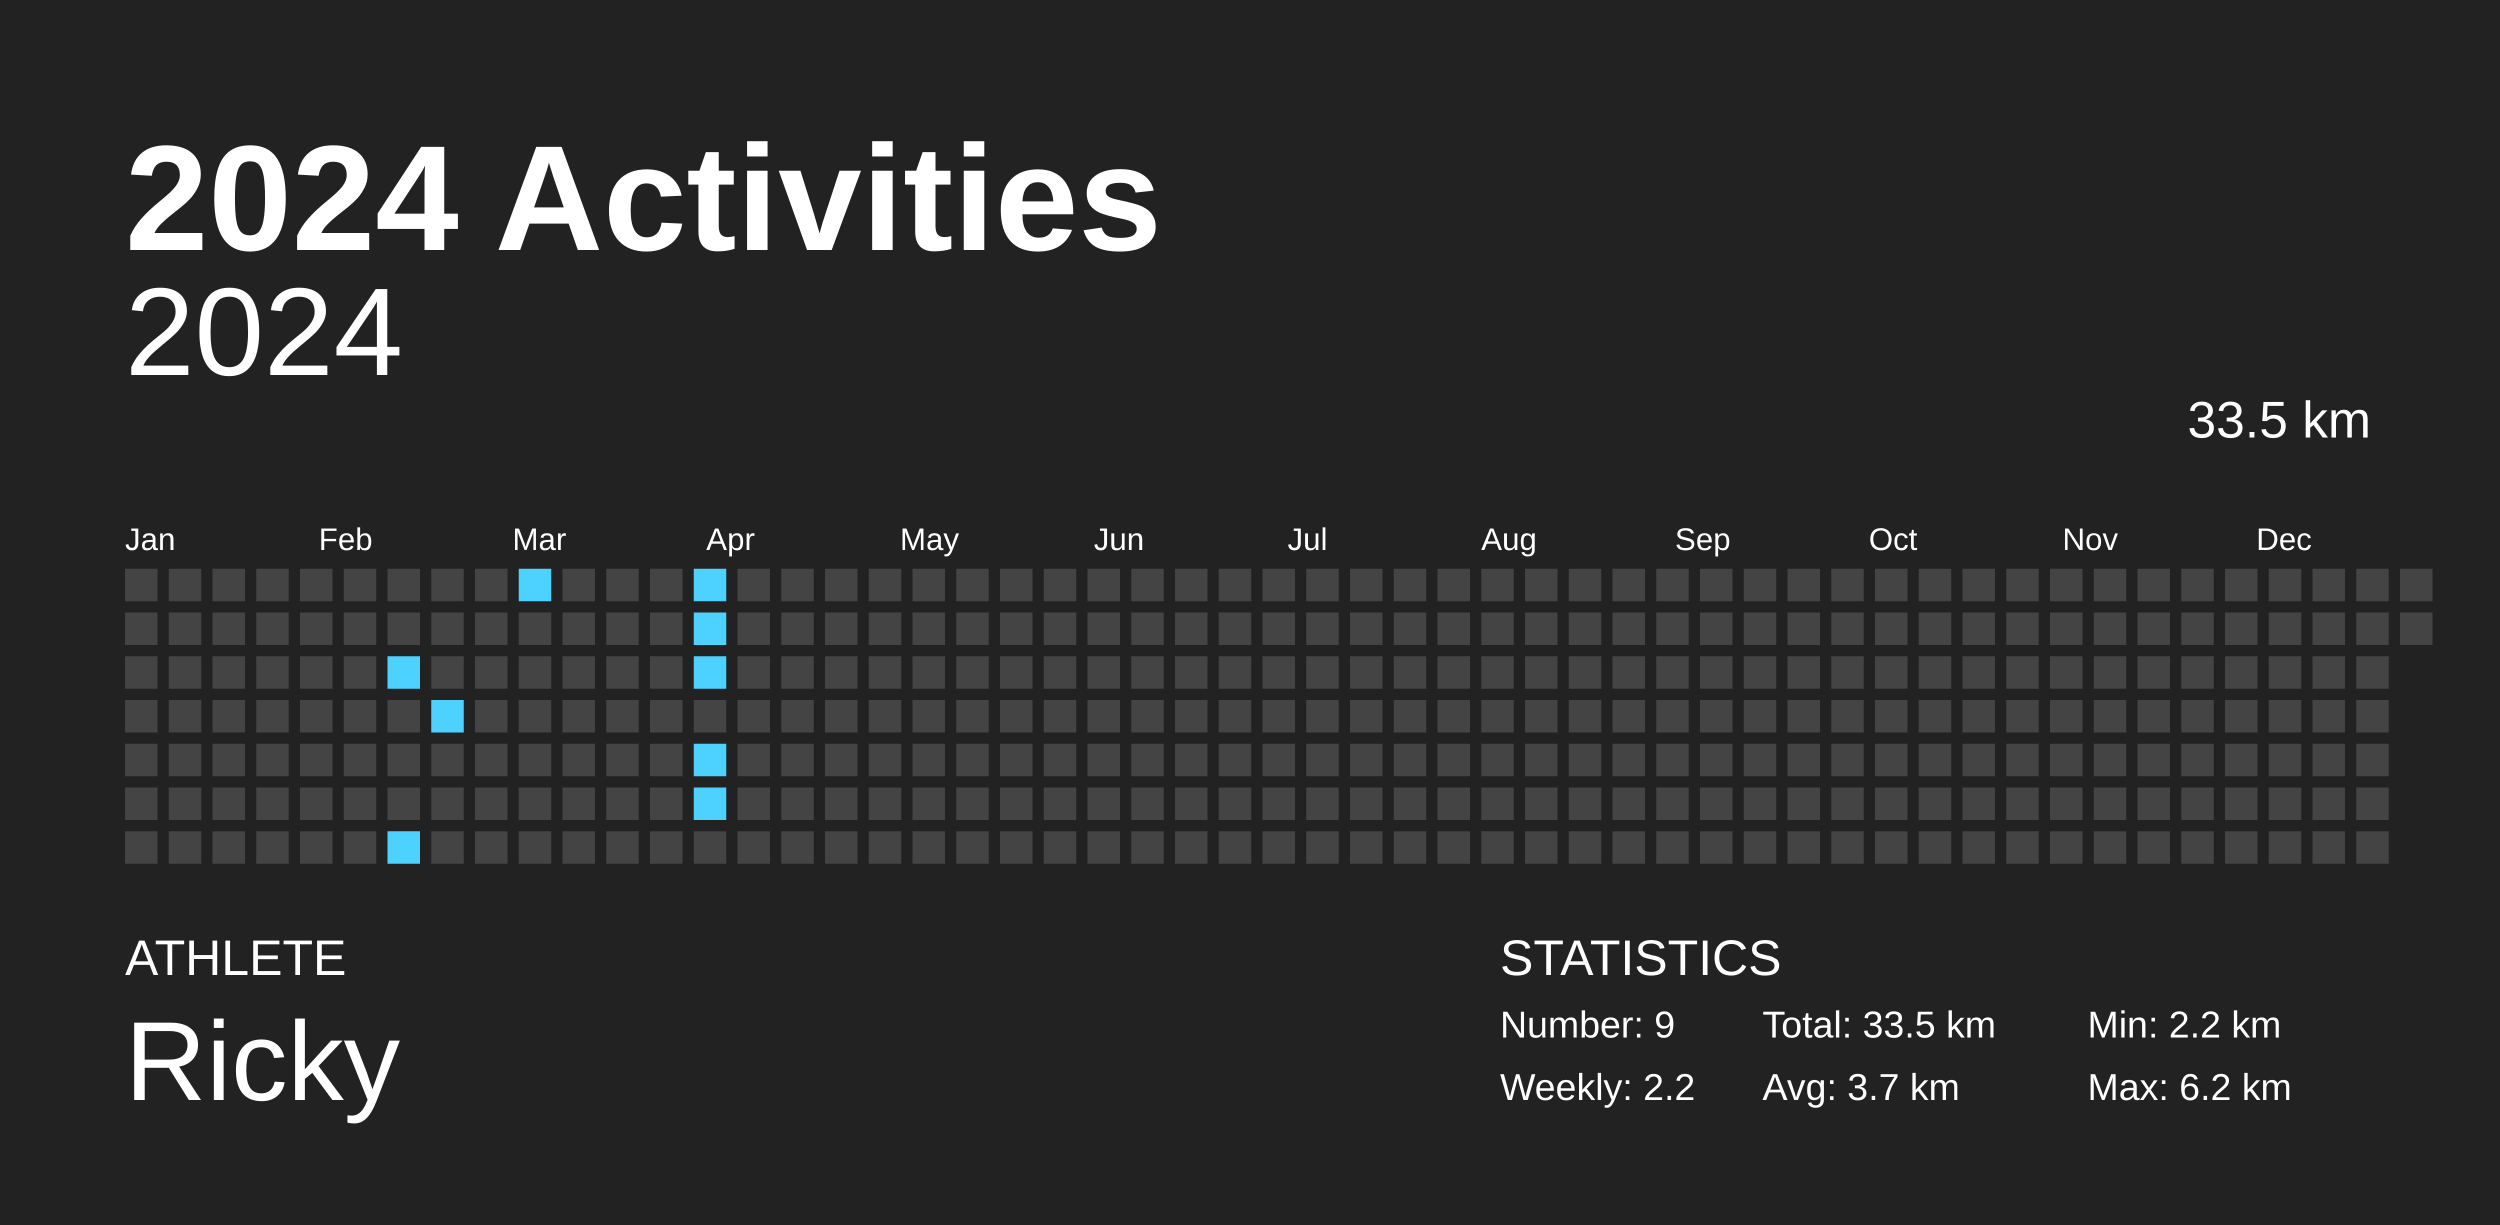
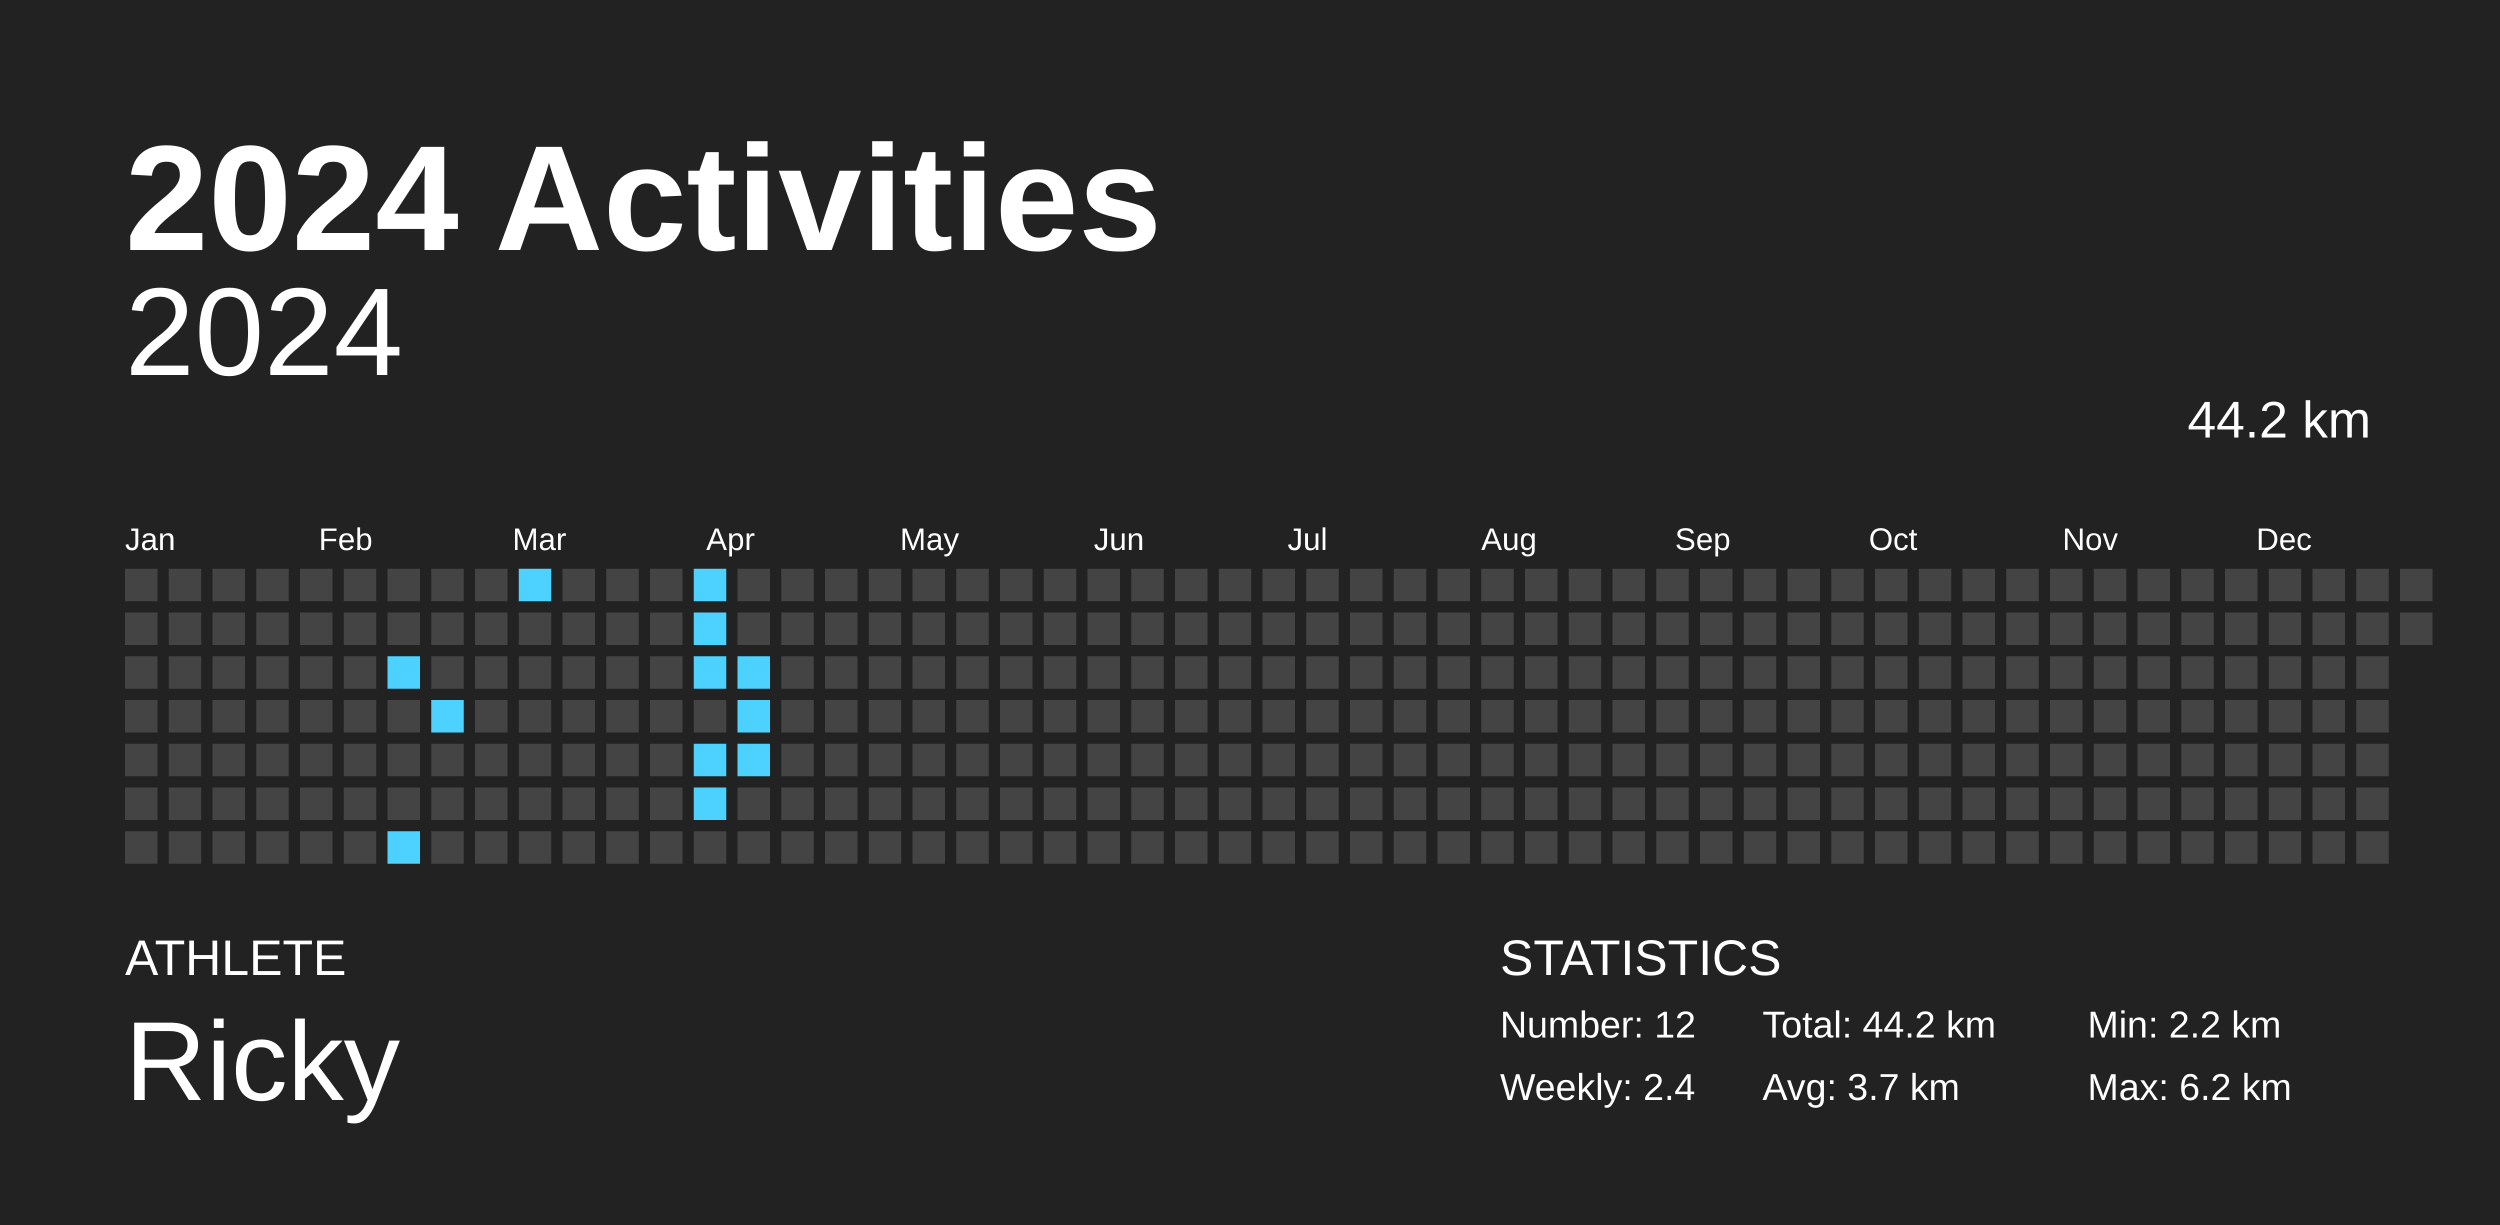
<svg xmlns="http://www.w3.org/2000/svg" baseProfile="full" height="98mm" version="1.1" viewBox="0,0,200,98" width="200mm">
  <defs />
  <rect fill="#222222" height="98" width="200" x="0" y="0" />
  <text fill="#FFFFFF" style="font-size:12px; font-family:Arial; font-weight:bold;" x="10" y="20">2024 Activities</text>
  <text fill="#FFFFFF" style="font-size:4px; font-family:Arial" x="10" y="78">ATHLETE</text>
  <text fill="#FFFFFF" style="font-size:9px; font-family:Arial" x="10" y="88">Ricky</text>
  <text fill="#FFFFFF" style="font-size:4px; font-family:Arial" x="120" y="78">STATISTICS</text>
-   <text fill="#FFFFFF" style="font-size:3px; font-family:Arial" x="120" y="83">Number: 9</text>
-   <text fill="#FFFFFF" style="font-size:3px; font-family:Arial" x="120" y="88">Weekly: 2.2</text>
-   <text fill="#FFFFFF" style="font-size:3px; font-family:Arial" x="141" y="83">Total: 33.5 km</text>
+   <text fill="#FFFFFF" style="font-size:3px; font-family:Arial" x="120" y="83">Number: 12</text>
+   <text fill="#FFFFFF" style="font-size:3px; font-family:Arial" x="120" y="88">Weekly: 2.4</text>
+   <text fill="#FFFFFF" style="font-size:3px; font-family:Arial" x="141" y="83">Total: 44.2 km</text>
  <text fill="#FFFFFF" style="font-size:3px; font-family:Arial" x="141" y="88">Avg: 3.7 km</text>
  <text fill="#FFFFFF" style="font-size:3px; font-family:Arial" x="167" y="83">Min: 2.2 km</text>
  <text fill="#FFFFFF" style="font-size:3px; font-family:Arial" x="167" y="88">Max: 6.2 km</text>
  <text alignment-baseline="hanging" fill="#FFFFFF" style="font-size:10.0px; font-family:Arial;" x="10" y="30">2024</text>
-   <text alignment-baseline="hanging" fill="#FFFFFF" style="font-size:4.125px; font-family:Arial;" x="175" y="35">33.5 km</text>
+   <text alignment-baseline="hanging" fill="#FFFFFF" style="font-size:4.125px; font-family:Arial;" x="175" y="35">44.2 km</text>
  <text fill="#FFFFFF" style="font-size:2.5px; font-family:Arial" x="10.0" y="44">Jan</text>
  <text fill="#FFFFFF" style="font-size:2.5px; font-family:Arial" x="25.5" y="44">Feb</text>
  <text fill="#FFFFFF" style="font-size:2.5px; font-family:Arial" x="41.0" y="44">Mar</text>
  <text fill="#FFFFFF" style="font-size:2.5px; font-family:Arial" x="56.5" y="44">Apr</text>
  <text fill="#FFFFFF" style="font-size:2.5px; font-family:Arial" x="72.0" y="44">May</text>
  <text fill="#FFFFFF" style="font-size:2.5px; font-family:Arial" x="87.5" y="44">Jun</text>
  <text fill="#FFFFFF" style="font-size:2.5px; font-family:Arial" x="103.0" y="44">Jul</text>
  <text fill="#FFFFFF" style="font-size:2.5px; font-family:Arial" x="118.5" y="44">Aug</text>
  <text fill="#FFFFFF" style="font-size:2.5px; font-family:Arial" x="134.0" y="44">Sep</text>
  <text fill="#FFFFFF" style="font-size:2.5px; font-family:Arial" x="149.5" y="44">Oct</text>
  <text fill="#FFFFFF" style="font-size:2.5px; font-family:Arial" x="165.0" y="44">Nov</text>
  <text fill="#FFFFFF" style="font-size:2.5px; font-family:Arial" x="180.5" y="44">Dec</text>
  <rect fill="#444444" height="2.6" width="2.6" x="10.0" y="45.5" />
  <rect fill="#444444" height="2.6" width="2.6" x="10.0" y="49.0" />
  <rect fill="#444444" height="2.6" width="2.6" x="10.0" y="52.5" />
  <rect fill="#444444" height="2.6" width="2.6" x="10.0" y="56.0" />
  <rect fill="#444444" height="2.6" width="2.6" x="10.0" y="59.5" />
  <rect fill="#444444" height="2.6" width="2.6" x="10.0" y="63.0" />
  <rect fill="#444444" height="2.6" width="2.6" x="10.0" y="66.5" />
  <rect fill="#444444" height="2.6" width="2.6" x="13.5" y="45.5" />
  <rect fill="#444444" height="2.6" width="2.6" x="13.5" y="49.0" />
  <rect fill="#444444" height="2.6" width="2.6" x="13.5" y="52.5" />
  <rect fill="#444444" height="2.6" width="2.6" x="13.5" y="56.0" />
  <rect fill="#444444" height="2.6" width="2.6" x="13.5" y="59.5" />
  <rect fill="#444444" height="2.6" width="2.6" x="13.5" y="63.0" />
  <rect fill="#444444" height="2.6" width="2.6" x="13.5" y="66.5" />
  <rect fill="#444444" height="2.6" width="2.6" x="17.0" y="45.5" />
  <rect fill="#444444" height="2.6" width="2.6" x="17.0" y="49.0" />
  <rect fill="#444444" height="2.6" width="2.6" x="17.0" y="52.5" />
  <rect fill="#444444" height="2.6" width="2.6" x="17.0" y="56.0" />
  <rect fill="#444444" height="2.6" width="2.6" x="17.0" y="59.5" />
  <rect fill="#444444" height="2.6" width="2.6" x="17.0" y="63.0" />
  <rect fill="#444444" height="2.6" width="2.6" x="17.0" y="66.5" />
  <rect fill="#444444" height="2.6" width="2.6" x="20.5" y="45.5" />
  <rect fill="#444444" height="2.6" width="2.6" x="20.5" y="49.0" />
  <rect fill="#444444" height="2.6" width="2.6" x="20.5" y="52.5" />
  <rect fill="#444444" height="2.6" width="2.6" x="20.5" y="56.0" />
  <rect fill="#444444" height="2.6" width="2.6" x="20.5" y="59.5" />
  <rect fill="#444444" height="2.6" width="2.6" x="20.5" y="63.0" />
  <rect fill="#444444" height="2.6" width="2.6" x="20.5" y="66.5" />
  <rect fill="#444444" height="2.6" width="2.6" x="24.0" y="45.5" />
  <rect fill="#444444" height="2.6" width="2.6" x="24.0" y="49.0" />
  <rect fill="#444444" height="2.6" width="2.6" x="24.0" y="52.5" />
  <rect fill="#444444" height="2.6" width="2.6" x="24.0" y="56.0" />
  <rect fill="#444444" height="2.6" width="2.6" x="24.0" y="59.5" />
  <rect fill="#444444" height="2.6" width="2.6" x="24.0" y="63.0" />
  <rect fill="#444444" height="2.6" width="2.6" x="24.0" y="66.5" />
  <rect fill="#444444" height="2.6" width="2.6" x="27.5" y="45.5" />
  <rect fill="#444444" height="2.6" width="2.6" x="27.5" y="49.0" />
  <rect fill="#444444" height="2.6" width="2.6" x="27.5" y="52.5" />
  <rect fill="#444444" height="2.6" width="2.6" x="27.5" y="56.0" />
  <rect fill="#444444" height="2.6" width="2.6" x="27.5" y="59.5" />
  <rect fill="#444444" height="2.6" width="2.6" x="27.5" y="63.0" />
  <rect fill="#444444" height="2.6" width="2.6" x="27.5" y="66.5" />
  <rect fill="#444444" height="2.6" width="2.6" x="31.0" y="45.5" />
  <rect fill="#444444" height="2.6" width="2.6" x="31.0" y="49.0" />
  <rect fill="#4dd2ff" height="2.6" width="2.6" x="31.0" y="52.5" />
  <rect fill="#444444" height="2.6" width="2.6" x="31.0" y="56.0" />
  <rect fill="#444444" height="2.6" width="2.6" x="31.0" y="59.5" />
  <rect fill="#444444" height="2.6" width="2.6" x="31.0" y="63.0" />
  <rect fill="#4dd2ff" height="2.6" width="2.6" x="31.0" y="66.5" />
  <rect fill="#444444" height="2.6" width="2.6" x="34.5" y="45.5" />
  <rect fill="#444444" height="2.6" width="2.6" x="34.5" y="49.0" />
  <rect fill="#444444" height="2.6" width="2.6" x="34.5" y="52.5" />
  <rect fill="#4dd2ff" height="2.6" width="2.6" x="34.5" y="56.0" />
  <rect fill="#444444" height="2.6" width="2.6" x="34.5" y="59.5" />
  <rect fill="#444444" height="2.6" width="2.6" x="34.5" y="63.0" />
  <rect fill="#444444" height="2.6" width="2.6" x="34.5" y="66.5" />
  <rect fill="#444444" height="2.6" width="2.6" x="38.0" y="45.5" />
  <rect fill="#444444" height="2.6" width="2.6" x="38.0" y="49.0" />
  <rect fill="#444444" height="2.6" width="2.6" x="38.0" y="52.5" />
  <rect fill="#444444" height="2.6" width="2.6" x="38.0" y="56.0" />
  <rect fill="#444444" height="2.6" width="2.6" x="38.0" y="59.5" />
  <rect fill="#444444" height="2.6" width="2.6" x="38.0" y="63.0" />
  <rect fill="#444444" height="2.6" width="2.6" x="38.0" y="66.5" />
  <rect fill="#4dd2ff" height="2.6" width="2.6" x="41.5" y="45.5" />
  <rect fill="#444444" height="2.6" width="2.6" x="41.5" y="49.0" />
  <rect fill="#444444" height="2.6" width="2.6" x="41.5" y="52.5" />
  <rect fill="#444444" height="2.6" width="2.6" x="41.5" y="56.0" />
  <rect fill="#444444" height="2.6" width="2.6" x="41.5" y="59.5" />
  <rect fill="#444444" height="2.6" width="2.6" x="41.5" y="63.0" />
  <rect fill="#444444" height="2.6" width="2.6" x="41.5" y="66.5" />
  <rect fill="#444444" height="2.6" width="2.6" x="45.0" y="45.5" />
  <rect fill="#444444" height="2.6" width="2.6" x="45.0" y="49.0" />
  <rect fill="#444444" height="2.6" width="2.6" x="45.0" y="52.5" />
  <rect fill="#444444" height="2.6" width="2.6" x="45.0" y="56.0" />
  <rect fill="#444444" height="2.6" width="2.6" x="45.0" y="59.5" />
  <rect fill="#444444" height="2.6" width="2.6" x="45.0" y="63.0" />
  <rect fill="#444444" height="2.6" width="2.6" x="45.0" y="66.5" />
  <rect fill="#444444" height="2.6" width="2.6" x="48.5" y="45.5" />
  <rect fill="#444444" height="2.6" width="2.6" x="48.5" y="49.0" />
  <rect fill="#444444" height="2.6" width="2.6" x="48.5" y="52.5" />
  <rect fill="#444444" height="2.6" width="2.6" x="48.5" y="56.0" />
  <rect fill="#444444" height="2.6" width="2.6" x="48.5" y="59.5" />
  <rect fill="#444444" height="2.6" width="2.6" x="48.5" y="63.0" />
  <rect fill="#444444" height="2.6" width="2.6" x="48.5" y="66.5" />
  <rect fill="#444444" height="2.6" width="2.6" x="52.0" y="45.5" />
  <rect fill="#444444" height="2.6" width="2.6" x="52.0" y="49.0" />
  <rect fill="#444444" height="2.6" width="2.6" x="52.0" y="52.5" />
  <rect fill="#444444" height="2.6" width="2.6" x="52.0" y="56.0" />
  <rect fill="#444444" height="2.6" width="2.6" x="52.0" y="59.5" />
  <rect fill="#444444" height="2.6" width="2.6" x="52.0" y="63.0" />
  <rect fill="#444444" height="2.6" width="2.6" x="52.0" y="66.5" />
  <rect fill="#4dd2ff" height="2.6" width="2.6" x="55.5" y="45.5" />
  <rect fill="#4dd2ff" height="2.6" width="2.6" x="55.5" y="49.0" />
  <rect fill="#4dd2ff" height="2.6" width="2.6" x="55.5" y="52.5" />
  <rect fill="#444444" height="2.6" width="2.6" x="55.5" y="56.0" />
  <rect fill="#4dd2ff" height="2.6" width="2.6" x="55.5" y="59.5" />
  <rect fill="#4dd2ff" height="2.6" width="2.6" x="55.5" y="63.0" />
  <rect fill="#444444" height="2.6" width="2.6" x="55.5" y="66.5" />
  <rect fill="#444444" height="2.6" width="2.6" x="59.0" y="45.5" />
  <rect fill="#444444" height="2.6" width="2.6" x="59.0" y="49.0" />
-   <rect fill="#444444" height="2.6" width="2.6" x="59.0" y="52.5" />
-   <rect fill="#444444" height="2.6" width="2.6" x="59.0" y="56.0" />
-   <rect fill="#444444" height="2.6" width="2.6" x="59.0" y="59.5" />
+   <rect fill="#4dd2ff" height="2.6" width="2.6" x="59.0" y="52.5" />
+   <rect fill="#4dd2ff" height="2.6" width="2.6" x="59.0" y="56.0" />
+   <rect fill="#4dd2ff" height="2.6" width="2.6" x="59.0" y="59.5" />
  <rect fill="#444444" height="2.6" width="2.6" x="59.0" y="63.0" />
  <rect fill="#444444" height="2.6" width="2.6" x="59.0" y="66.5" />
  <rect fill="#444444" height="2.6" width="2.6" x="62.5" y="45.5" />
  <rect fill="#444444" height="2.6" width="2.6" x="62.5" y="49.0" />
  <rect fill="#444444" height="2.6" width="2.6" x="62.5" y="52.5" />
  <rect fill="#444444" height="2.6" width="2.6" x="62.5" y="56.0" />
  <rect fill="#444444" height="2.6" width="2.6" x="62.5" y="59.5" />
  <rect fill="#444444" height="2.6" width="2.6" x="62.5" y="63.0" />
  <rect fill="#444444" height="2.6" width="2.6" x="62.5" y="66.5" />
  <rect fill="#444444" height="2.6" width="2.6" x="66.0" y="45.5" />
  <rect fill="#444444" height="2.6" width="2.6" x="66.0" y="49.0" />
  <rect fill="#444444" height="2.6" width="2.6" x="66.0" y="52.5" />
  <rect fill="#444444" height="2.6" width="2.6" x="66.0" y="56.0" />
  <rect fill="#444444" height="2.6" width="2.6" x="66.0" y="59.5" />
  <rect fill="#444444" height="2.6" width="2.6" x="66.0" y="63.0" />
  <rect fill="#444444" height="2.6" width="2.6" x="66.0" y="66.5" />
  <rect fill="#444444" height="2.6" width="2.6" x="69.5" y="45.5" />
  <rect fill="#444444" height="2.6" width="2.6" x="69.5" y="49.0" />
  <rect fill="#444444" height="2.6" width="2.6" x="69.5" y="52.5" />
  <rect fill="#444444" height="2.6" width="2.6" x="69.5" y="56.0" />
  <rect fill="#444444" height="2.6" width="2.6" x="69.5" y="59.5" />
  <rect fill="#444444" height="2.6" width="2.6" x="69.5" y="63.0" />
  <rect fill="#444444" height="2.6" width="2.6" x="69.5" y="66.5" />
  <rect fill="#444444" height="2.6" width="2.6" x="73.0" y="45.5" />
  <rect fill="#444444" height="2.6" width="2.6" x="73.0" y="49.0" />
  <rect fill="#444444" height="2.6" width="2.6" x="73.0" y="52.5" />
  <rect fill="#444444" height="2.6" width="2.6" x="73.0" y="56.0" />
  <rect fill="#444444" height="2.6" width="2.6" x="73.0" y="59.5" />
  <rect fill="#444444" height="2.6" width="2.6" x="73.0" y="63.0" />
  <rect fill="#444444" height="2.6" width="2.6" x="73.0" y="66.5" />
  <rect fill="#444444" height="2.6" width="2.6" x="76.5" y="45.5" />
  <rect fill="#444444" height="2.6" width="2.6" x="76.5" y="49.0" />
  <rect fill="#444444" height="2.6" width="2.6" x="76.5" y="52.5" />
  <rect fill="#444444" height="2.6" width="2.6" x="76.5" y="56.0" />
  <rect fill="#444444" height="2.6" width="2.6" x="76.5" y="59.5" />
  <rect fill="#444444" height="2.6" width="2.6" x="76.5" y="63.0" />
  <rect fill="#444444" height="2.6" width="2.6" x="76.5" y="66.5" />
  <rect fill="#444444" height="2.6" width="2.6" x="80.0" y="45.5" />
  <rect fill="#444444" height="2.6" width="2.6" x="80.0" y="49.0" />
  <rect fill="#444444" height="2.6" width="2.6" x="80.0" y="52.5" />
  <rect fill="#444444" height="2.6" width="2.6" x="80.0" y="56.0" />
  <rect fill="#444444" height="2.6" width="2.6" x="80.0" y="59.5" />
  <rect fill="#444444" height="2.6" width="2.6" x="80.0" y="63.0" />
  <rect fill="#444444" height="2.6" width="2.6" x="80.0" y="66.5" />
  <rect fill="#444444" height="2.6" width="2.6" x="83.5" y="45.5" />
  <rect fill="#444444" height="2.6" width="2.6" x="83.5" y="49.0" />
  <rect fill="#444444" height="2.6" width="2.6" x="83.5" y="52.5" />
  <rect fill="#444444" height="2.6" width="2.6" x="83.5" y="56.0" />
  <rect fill="#444444" height="2.6" width="2.6" x="83.5" y="59.5" />
  <rect fill="#444444" height="2.6" width="2.6" x="83.5" y="63.0" />
  <rect fill="#444444" height="2.6" width="2.6" x="83.5" y="66.5" />
  <rect fill="#444444" height="2.6" width="2.6" x="87.0" y="45.5" />
  <rect fill="#444444" height="2.6" width="2.6" x="87.0" y="49.0" />
  <rect fill="#444444" height="2.6" width="2.6" x="87.0" y="52.5" />
  <rect fill="#444444" height="2.6" width="2.6" x="87.0" y="56.0" />
  <rect fill="#444444" height="2.6" width="2.6" x="87.0" y="59.5" />
  <rect fill="#444444" height="2.6" width="2.6" x="87.0" y="63.0" />
  <rect fill="#444444" height="2.6" width="2.6" x="87.0" y="66.5" />
  <rect fill="#444444" height="2.6" width="2.6" x="90.5" y="45.5" />
  <rect fill="#444444" height="2.6" width="2.6" x="90.5" y="49.0" />
  <rect fill="#444444" height="2.6" width="2.6" x="90.5" y="52.5" />
  <rect fill="#444444" height="2.6" width="2.6" x="90.5" y="56.0" />
  <rect fill="#444444" height="2.6" width="2.6" x="90.5" y="59.5" />
  <rect fill="#444444" height="2.6" width="2.6" x="90.5" y="63.0" />
  <rect fill="#444444" height="2.6" width="2.6" x="90.5" y="66.5" />
  <rect fill="#444444" height="2.6" width="2.6" x="94.0" y="45.5" />
  <rect fill="#444444" height="2.6" width="2.6" x="94.0" y="49.0" />
  <rect fill="#444444" height="2.6" width="2.6" x="94.0" y="52.5" />
  <rect fill="#444444" height="2.6" width="2.6" x="94.0" y="56.0" />
  <rect fill="#444444" height="2.6" width="2.6" x="94.0" y="59.5" />
  <rect fill="#444444" height="2.6" width="2.6" x="94.0" y="63.0" />
  <rect fill="#444444" height="2.6" width="2.6" x="94.0" y="66.5" />
  <rect fill="#444444" height="2.6" width="2.6" x="97.5" y="45.5" />
  <rect fill="#444444" height="2.6" width="2.6" x="97.5" y="49.0" />
  <rect fill="#444444" height="2.6" width="2.6" x="97.5" y="52.5" />
  <rect fill="#444444" height="2.6" width="2.6" x="97.5" y="56.0" />
  <rect fill="#444444" height="2.6" width="2.6" x="97.5" y="59.5" />
  <rect fill="#444444" height="2.6" width="2.6" x="97.5" y="63.0" />
  <rect fill="#444444" height="2.6" width="2.6" x="97.5" y="66.5" />
  <rect fill="#444444" height="2.6" width="2.6" x="101.0" y="45.5" />
  <rect fill="#444444" height="2.6" width="2.6" x="101.0" y="49.0" />
  <rect fill="#444444" height="2.6" width="2.6" x="101.0" y="52.5" />
  <rect fill="#444444" height="2.6" width="2.6" x="101.0" y="56.0" />
  <rect fill="#444444" height="2.6" width="2.6" x="101.0" y="59.5" />
  <rect fill="#444444" height="2.6" width="2.6" x="101.0" y="63.0" />
  <rect fill="#444444" height="2.6" width="2.6" x="101.0" y="66.5" />
  <rect fill="#444444" height="2.6" width="2.6" x="104.5" y="45.5" />
  <rect fill="#444444" height="2.6" width="2.6" x="104.5" y="49.0" />
  <rect fill="#444444" height="2.6" width="2.6" x="104.5" y="52.5" />
  <rect fill="#444444" height="2.6" width="2.6" x="104.5" y="56.0" />
  <rect fill="#444444" height="2.6" width="2.6" x="104.5" y="59.5" />
  <rect fill="#444444" height="2.6" width="2.6" x="104.5" y="63.0" />
  <rect fill="#444444" height="2.6" width="2.6" x="104.5" y="66.5" />
  <rect fill="#444444" height="2.6" width="2.6" x="108.0" y="45.5" />
  <rect fill="#444444" height="2.6" width="2.6" x="108.0" y="49.0" />
  <rect fill="#444444" height="2.6" width="2.6" x="108.0" y="52.5" />
  <rect fill="#444444" height="2.6" width="2.6" x="108.0" y="56.0" />
  <rect fill="#444444" height="2.6" width="2.6" x="108.0" y="59.5" />
  <rect fill="#444444" height="2.6" width="2.6" x="108.0" y="63.0" />
  <rect fill="#444444" height="2.6" width="2.6" x="108.0" y="66.5" />
  <rect fill="#444444" height="2.6" width="2.6" x="111.5" y="45.5" />
  <rect fill="#444444" height="2.6" width="2.6" x="111.5" y="49.0" />
  <rect fill="#444444" height="2.6" width="2.6" x="111.5" y="52.5" />
  <rect fill="#444444" height="2.6" width="2.6" x="111.5" y="56.0" />
  <rect fill="#444444" height="2.6" width="2.6" x="111.5" y="59.5" />
  <rect fill="#444444" height="2.6" width="2.6" x="111.5" y="63.0" />
  <rect fill="#444444" height="2.6" width="2.6" x="111.5" y="66.5" />
  <rect fill="#444444" height="2.6" width="2.6" x="115.0" y="45.5" />
  <rect fill="#444444" height="2.6" width="2.6" x="115.0" y="49.0" />
  <rect fill="#444444" height="2.6" width="2.6" x="115.0" y="52.5" />
  <rect fill="#444444" height="2.6" width="2.6" x="115.0" y="56.0" />
  <rect fill="#444444" height="2.6" width="2.6" x="115.0" y="59.5" />
  <rect fill="#444444" height="2.6" width="2.6" x="115.0" y="63.0" />
  <rect fill="#444444" height="2.6" width="2.6" x="115.0" y="66.5" />
  <rect fill="#444444" height="2.6" width="2.6" x="118.5" y="45.5" />
  <rect fill="#444444" height="2.6" width="2.6" x="118.5" y="49.0" />
  <rect fill="#444444" height="2.6" width="2.6" x="118.5" y="52.5" />
  <rect fill="#444444" height="2.6" width="2.6" x="118.5" y="56.0" />
  <rect fill="#444444" height="2.6" width="2.6" x="118.5" y="59.5" />
  <rect fill="#444444" height="2.6" width="2.6" x="118.5" y="63.0" />
  <rect fill="#444444" height="2.6" width="2.6" x="118.5" y="66.5" />
  <rect fill="#444444" height="2.6" width="2.6" x="122.0" y="45.5" />
  <rect fill="#444444" height="2.6" width="2.6" x="122.0" y="49.0" />
  <rect fill="#444444" height="2.6" width="2.6" x="122.0" y="52.5" />
  <rect fill="#444444" height="2.6" width="2.6" x="122.0" y="56.0" />
  <rect fill="#444444" height="2.6" width="2.6" x="122.0" y="59.5" />
  <rect fill="#444444" height="2.6" width="2.6" x="122.0" y="63.0" />
  <rect fill="#444444" height="2.6" width="2.6" x="122.0" y="66.5" />
  <rect fill="#444444" height="2.6" width="2.6" x="125.5" y="45.5" />
  <rect fill="#444444" height="2.6" width="2.6" x="125.5" y="49.0" />
  <rect fill="#444444" height="2.6" width="2.6" x="125.5" y="52.5" />
  <rect fill="#444444" height="2.6" width="2.6" x="125.5" y="56.0" />
  <rect fill="#444444" height="2.6" width="2.6" x="125.5" y="59.5" />
  <rect fill="#444444" height="2.6" width="2.6" x="125.5" y="63.0" />
  <rect fill="#444444" height="2.6" width="2.6" x="125.5" y="66.5" />
  <rect fill="#444444" height="2.6" width="2.6" x="129.0" y="45.5" />
  <rect fill="#444444" height="2.6" width="2.6" x="129.0" y="49.0" />
  <rect fill="#444444" height="2.6" width="2.6" x="129.0" y="52.5" />
  <rect fill="#444444" height="2.6" width="2.6" x="129.0" y="56.0" />
  <rect fill="#444444" height="2.6" width="2.6" x="129.0" y="59.5" />
  <rect fill="#444444" height="2.6" width="2.6" x="129.0" y="63.0" />
  <rect fill="#444444" height="2.6" width="2.6" x="129.0" y="66.5" />
  <rect fill="#444444" height="2.6" width="2.6" x="132.5" y="45.5" />
  <rect fill="#444444" height="2.6" width="2.6" x="132.5" y="49.0" />
  <rect fill="#444444" height="2.6" width="2.6" x="132.5" y="52.5" />
  <rect fill="#444444" height="2.6" width="2.6" x="132.5" y="56.0" />
  <rect fill="#444444" height="2.6" width="2.6" x="132.5" y="59.5" />
  <rect fill="#444444" height="2.6" width="2.6" x="132.5" y="63.0" />
  <rect fill="#444444" height="2.6" width="2.6" x="132.5" y="66.5" />
  <rect fill="#444444" height="2.6" width="2.6" x="136.0" y="45.5" />
  <rect fill="#444444" height="2.6" width="2.6" x="136.0" y="49.0" />
  <rect fill="#444444" height="2.6" width="2.6" x="136.0" y="52.5" />
  <rect fill="#444444" height="2.6" width="2.6" x="136.0" y="56.0" />
  <rect fill="#444444" height="2.6" width="2.6" x="136.0" y="59.5" />
  <rect fill="#444444" height="2.6" width="2.6" x="136.0" y="63.0" />
  <rect fill="#444444" height="2.6" width="2.6" x="136.0" y="66.5" />
  <rect fill="#444444" height="2.6" width="2.6" x="139.5" y="45.5" />
  <rect fill="#444444" height="2.6" width="2.6" x="139.5" y="49.0" />
  <rect fill="#444444" height="2.6" width="2.6" x="139.5" y="52.5" />
  <rect fill="#444444" height="2.6" width="2.6" x="139.5" y="56.0" />
  <rect fill="#444444" height="2.6" width="2.6" x="139.5" y="59.5" />
  <rect fill="#444444" height="2.6" width="2.6" x="139.5" y="63.0" />
  <rect fill="#444444" height="2.6" width="2.6" x="139.5" y="66.5" />
  <rect fill="#444444" height="2.6" width="2.6" x="143.0" y="45.5" />
  <rect fill="#444444" height="2.6" width="2.6" x="143.0" y="49.0" />
  <rect fill="#444444" height="2.6" width="2.6" x="143.0" y="52.5" />
  <rect fill="#444444" height="2.6" width="2.6" x="143.0" y="56.0" />
  <rect fill="#444444" height="2.6" width="2.6" x="143.0" y="59.5" />
  <rect fill="#444444" height="2.6" width="2.6" x="143.0" y="63.0" />
  <rect fill="#444444" height="2.6" width="2.6" x="143.0" y="66.5" />
  <rect fill="#444444" height="2.6" width="2.6" x="146.5" y="45.5" />
  <rect fill="#444444" height="2.6" width="2.6" x="146.5" y="49.0" />
  <rect fill="#444444" height="2.6" width="2.6" x="146.5" y="52.5" />
  <rect fill="#444444" height="2.6" width="2.6" x="146.5" y="56.0" />
  <rect fill="#444444" height="2.6" width="2.6" x="146.5" y="59.5" />
  <rect fill="#444444" height="2.6" width="2.6" x="146.5" y="63.0" />
  <rect fill="#444444" height="2.6" width="2.6" x="146.5" y="66.5" />
  <rect fill="#444444" height="2.6" width="2.6" x="150.0" y="45.5" />
  <rect fill="#444444" height="2.6" width="2.6" x="150.0" y="49.0" />
  <rect fill="#444444" height="2.6" width="2.6" x="150.0" y="52.5" />
  <rect fill="#444444" height="2.6" width="2.6" x="150.0" y="56.0" />
  <rect fill="#444444" height="2.6" width="2.6" x="150.0" y="59.5" />
  <rect fill="#444444" height="2.6" width="2.6" x="150.0" y="63.0" />
  <rect fill="#444444" height="2.6" width="2.6" x="150.0" y="66.5" />
  <rect fill="#444444" height="2.6" width="2.6" x="153.5" y="45.5" />
  <rect fill="#444444" height="2.6" width="2.6" x="153.5" y="49.0" />
  <rect fill="#444444" height="2.6" width="2.6" x="153.5" y="52.5" />
  <rect fill="#444444" height="2.6" width="2.6" x="153.5" y="56.0" />
  <rect fill="#444444" height="2.6" width="2.6" x="153.5" y="59.5" />
  <rect fill="#444444" height="2.6" width="2.6" x="153.5" y="63.0" />
  <rect fill="#444444" height="2.6" width="2.6" x="153.5" y="66.5" />
  <rect fill="#444444" height="2.6" width="2.6" x="157.0" y="45.5" />
  <rect fill="#444444" height="2.6" width="2.6" x="157.0" y="49.0" />
  <rect fill="#444444" height="2.6" width="2.6" x="157.0" y="52.5" />
  <rect fill="#444444" height="2.6" width="2.6" x="157.0" y="56.0" />
  <rect fill="#444444" height="2.6" width="2.6" x="157.0" y="59.5" />
  <rect fill="#444444" height="2.6" width="2.6" x="157.0" y="63.0" />
  <rect fill="#444444" height="2.6" width="2.6" x="157.0" y="66.5" />
  <rect fill="#444444" height="2.6" width="2.6" x="160.5" y="45.5" />
  <rect fill="#444444" height="2.6" width="2.6" x="160.5" y="49.0" />
  <rect fill="#444444" height="2.6" width="2.6" x="160.5" y="52.5" />
  <rect fill="#444444" height="2.6" width="2.6" x="160.5" y="56.0" />
  <rect fill="#444444" height="2.6" width="2.6" x="160.5" y="59.5" />
  <rect fill="#444444" height="2.6" width="2.6" x="160.5" y="63.0" />
  <rect fill="#444444" height="2.6" width="2.6" x="160.5" y="66.5" />
  <rect fill="#444444" height="2.6" width="2.6" x="164.0" y="45.5" />
  <rect fill="#444444" height="2.6" width="2.6" x="164.0" y="49.0" />
  <rect fill="#444444" height="2.6" width="2.6" x="164.0" y="52.5" />
  <rect fill="#444444" height="2.6" width="2.6" x="164.0" y="56.0" />
  <rect fill="#444444" height="2.6" width="2.6" x="164.0" y="59.5" />
  <rect fill="#444444" height="2.6" width="2.6" x="164.0" y="63.0" />
  <rect fill="#444444" height="2.6" width="2.6" x="164.0" y="66.5" />
  <rect fill="#444444" height="2.6" width="2.6" x="167.5" y="45.5" />
  <rect fill="#444444" height="2.6" width="2.6" x="167.5" y="49.0" />
  <rect fill="#444444" height="2.6" width="2.6" x="167.5" y="52.5" />
  <rect fill="#444444" height="2.6" width="2.6" x="167.5" y="56.0" />
  <rect fill="#444444" height="2.6" width="2.6" x="167.5" y="59.5" />
  <rect fill="#444444" height="2.6" width="2.6" x="167.5" y="63.0" />
  <rect fill="#444444" height="2.6" width="2.6" x="167.5" y="66.5" />
  <rect fill="#444444" height="2.6" width="2.6" x="171.0" y="45.5" />
  <rect fill="#444444" height="2.6" width="2.6" x="171.0" y="49.0" />
  <rect fill="#444444" height="2.6" width="2.6" x="171.0" y="52.5" />
  <rect fill="#444444" height="2.6" width="2.6" x="171.0" y="56.0" />
  <rect fill="#444444" height="2.6" width="2.6" x="171.0" y="59.5" />
  <rect fill="#444444" height="2.6" width="2.6" x="171.0" y="63.0" />
  <rect fill="#444444" height="2.6" width="2.6" x="171.0" y="66.5" />
  <rect fill="#444444" height="2.6" width="2.6" x="174.5" y="45.5" />
  <rect fill="#444444" height="2.6" width="2.6" x="174.5" y="49.0" />
  <rect fill="#444444" height="2.6" width="2.6" x="174.5" y="52.5" />
  <rect fill="#444444" height="2.6" width="2.6" x="174.5" y="56.0" />
  <rect fill="#444444" height="2.6" width="2.6" x="174.5" y="59.5" />
  <rect fill="#444444" height="2.6" width="2.6" x="174.5" y="63.0" />
  <rect fill="#444444" height="2.6" width="2.6" x="174.5" y="66.5" />
  <rect fill="#444444" height="2.6" width="2.6" x="178.0" y="45.5" />
  <rect fill="#444444" height="2.6" width="2.6" x="178.0" y="49.0" />
  <rect fill="#444444" height="2.6" width="2.6" x="178.0" y="52.5" />
  <rect fill="#444444" height="2.6" width="2.6" x="178.0" y="56.0" />
  <rect fill="#444444" height="2.6" width="2.6" x="178.0" y="59.5" />
  <rect fill="#444444" height="2.6" width="2.6" x="178.0" y="63.0" />
  <rect fill="#444444" height="2.6" width="2.6" x="178.0" y="66.5" />
  <rect fill="#444444" height="2.6" width="2.6" x="181.5" y="45.5" />
  <rect fill="#444444" height="2.6" width="2.6" x="181.5" y="49.0" />
  <rect fill="#444444" height="2.6" width="2.6" x="181.5" y="52.5" />
  <rect fill="#444444" height="2.6" width="2.6" x="181.5" y="56.0" />
  <rect fill="#444444" height="2.6" width="2.6" x="181.5" y="59.5" />
  <rect fill="#444444" height="2.6" width="2.6" x="181.5" y="63.0" />
  <rect fill="#444444" height="2.6" width="2.6" x="181.5" y="66.5" />
  <rect fill="#444444" height="2.6" width="2.6" x="185.0" y="45.5" />
  <rect fill="#444444" height="2.6" width="2.6" x="185.0" y="49.0" />
  <rect fill="#444444" height="2.6" width="2.6" x="185.0" y="52.5" />
  <rect fill="#444444" height="2.6" width="2.6" x="185.0" y="56.0" />
  <rect fill="#444444" height="2.6" width="2.6" x="185.0" y="59.5" />
  <rect fill="#444444" height="2.6" width="2.6" x="185.0" y="63.0" />
  <rect fill="#444444" height="2.6" width="2.6" x="185.0" y="66.5" />
  <rect fill="#444444" height="2.6" width="2.6" x="188.5" y="45.5" />
  <rect fill="#444444" height="2.6" width="2.6" x="188.5" y="49.0" />
  <rect fill="#444444" height="2.6" width="2.6" x="188.5" y="52.5" />
  <rect fill="#444444" height="2.6" width="2.6" x="188.5" y="56.0" />
  <rect fill="#444444" height="2.6" width="2.6" x="188.5" y="59.5" />
  <rect fill="#444444" height="2.6" width="2.6" x="188.5" y="63.0" />
  <rect fill="#444444" height="2.6" width="2.6" x="188.5" y="66.5" />
  <rect fill="#444444" height="2.6" width="2.6" x="192.0" y="45.5" />
  <rect fill="#444444" height="2.6" width="2.6" x="192.0" y="49.0" />
</svg>
